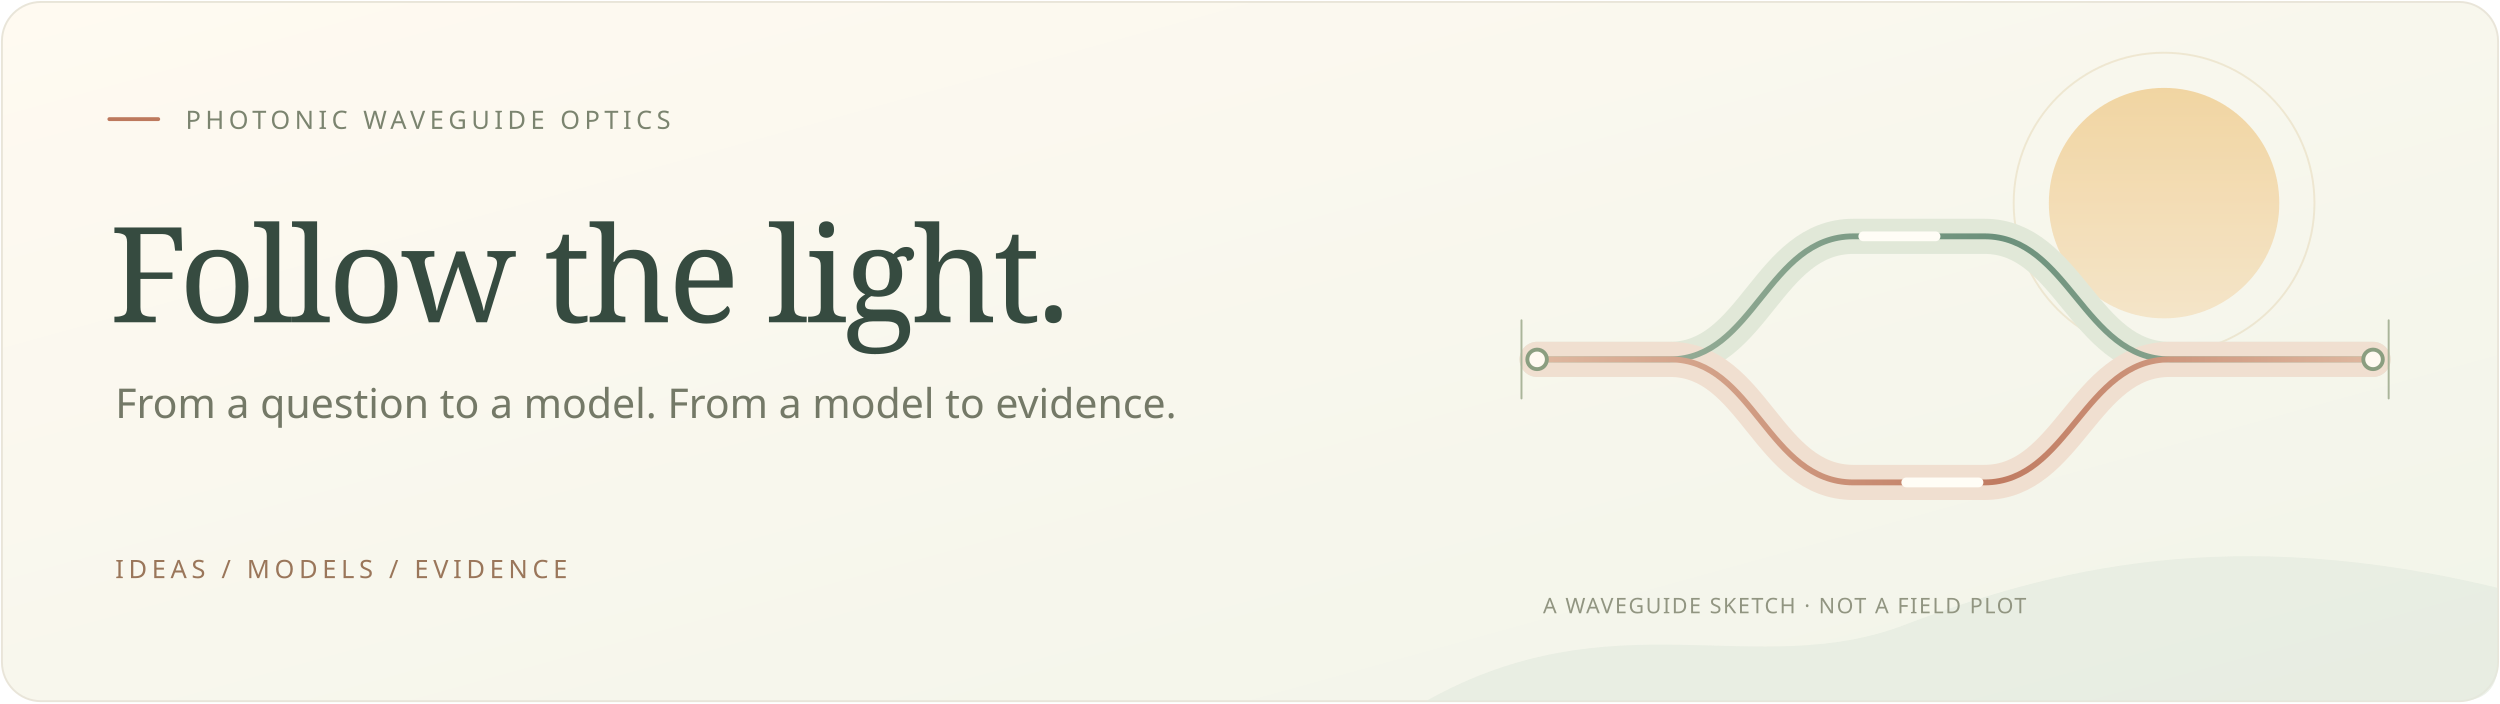
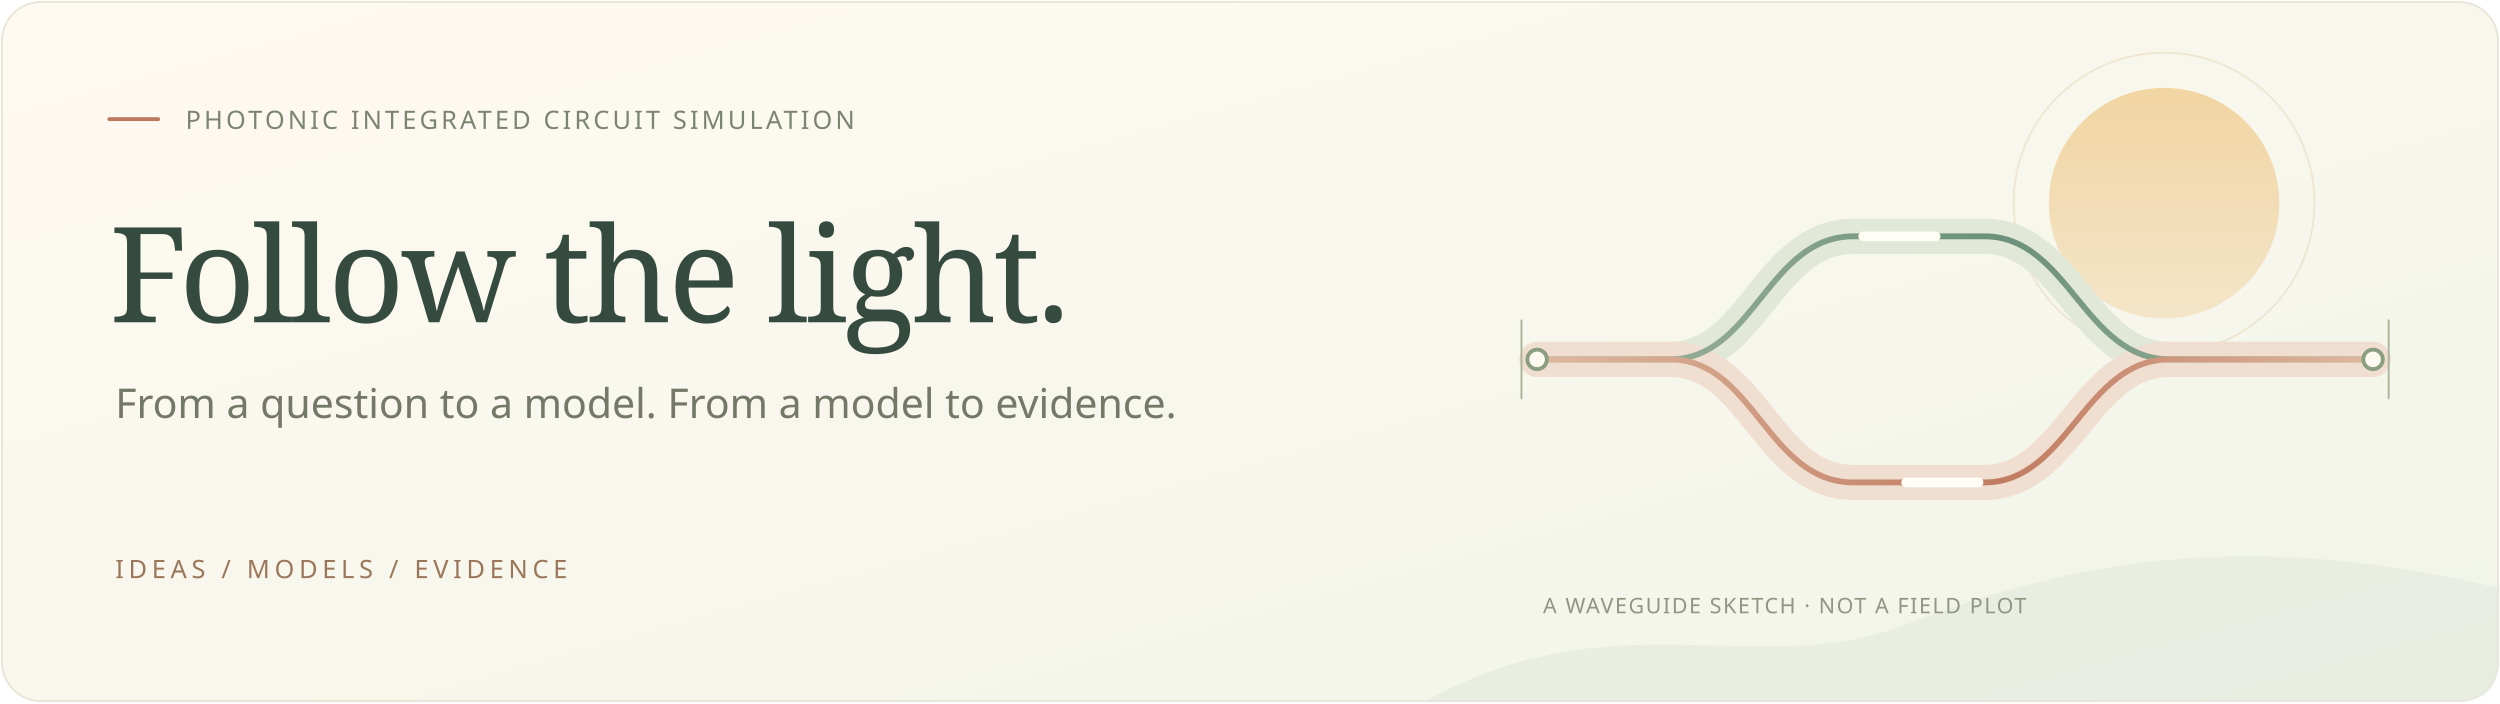
<svg xmlns="http://www.w3.org/2000/svg" width="1280" height="360" viewBox="0 0 1280 360" role="img" aria-labelledby="title desc">
  <defs>
    <linearGradient id="paper" x2="1" y2="1">
      <stop stop-color="#fffaf1" />
      <stop offset="1" stop-color="#f1f4e9" />
    </linearGradient>
    <linearGradient id="sun" x2="0" y2="1">
      <stop stop-color="#efc988" />
      <stop offset="1" stop-color="#f3debc" />
    </linearGradient>
    <linearGradient id="upper">
      <stop stop-color="#a5b7a0" />
      <stop offset=".55" stop-color="#6b907b" />
      <stop offset="1" stop-color="#a5b7a0" />
    </linearGradient>
    <linearGradient id="lower">
      <stop stop-color="#deb8a0" />
      <stop offset=".55" stop-color="#c07b61" />
      <stop offset="1" stop-color="#deb8a0" />
    </linearGradient>
  </defs>
  <rect x="1" y="1" width="1278" height="358" rx="20" fill="url(#paper)" stroke="#e9e5d9" />
  <path d="M730 359c96-54 169-10 245-39s167-52 304-19v38q0 20-20 20Z" fill="#e3eade" opacity=".65" />
  <circle cx="1108" cy="104" r="59" fill="url(#sun)" opacity=".74" />
  <circle cx="1108" cy="104" r="77" fill="none" stroke="#ddc99e" stroke-opacity=".35" />
  <path d="M56 61h25" stroke="#bd795d" stroke-width="2" stroke-linecap="round" />
  <g font-family="Segoe UI, Noto Sans SC, Microsoft YaHei, sans-serif">
-     <text x="95" y="66" fill="#7b846f" font-size="13" letter-spacing="2.3">PHOTONIC WAVEGUIDE OPTICS</text>
+     <text x="95" y="66" fill="#7b846f" font-size="13" letter-spacing="1.6">PHOTONIC INTEGRATED CIRCUIT SIMULATION</text>
  </g>
  <g font-family="Georgia, Noto Serif SC, Songti SC, SimSun, serif">
    <text x="56" y="165" fill="#364b40" font-size="68" letter-spacing="-1.7">Follow the light.</text>
  </g>
  <g font-family="Segoe UI, Noto Sans SC, Microsoft YaHei, sans-serif">
    <text x="59" y="214" fill="#747967" font-size="21">From a question to a model. From a model to evidence.</text>
    <text x="59" y="296" fill="#9a765a" font-size="13" letter-spacing="2.4">IDEAS  /  MODELS  /  EVIDENCE</text>
  </g>
  <g fill="none" stroke-linecap="round">
    <path d="M787 184h68c43 0 50-63 94-63h67c43 0 51 63 95 63h104" stroke="#e1e8d8" stroke-width="18" />
    <path d="M787 184h68c43 0 50 63 94 63h67c43 0 51-63 95-63h104" stroke="#f0dfd0" stroke-width="18" />
    <path d="M787 184h68c43 0 50-63 94-63h67c43 0 51 63 95 63h104" stroke="url(#upper)" stroke-width="3" />
    <path d="M787 184h68c43 0 50 63 94 63h67c43 0 51-63 95-63h104" stroke="url(#lower)" stroke-width="3" />
    <path d="M954 121h37" stroke="#fffdf6" stroke-width="5" />
    <path d="M976 247h37" stroke="#fffdf6" stroke-width="5" />
    <path d="M779 164v40 M1223 164v40" stroke="#aab59a" stroke-width="1" />
  </g>
  <g fill="#fffaf1" stroke="#8b9e80" stroke-width="2">
    <circle cx="787" cy="184" r="5" />
    <circle cx="1215" cy="184" r="5" />
  </g>
  <text x="790" y="314" fill="#919581" font-family="Segoe UI, Noto Sans SC, Microsoft YaHei, sans-serif" font-size="11" letter-spacing="0.8">A WAVEGUIDE SKETCH · NOT A FIELD PLOT</text>
</svg>
